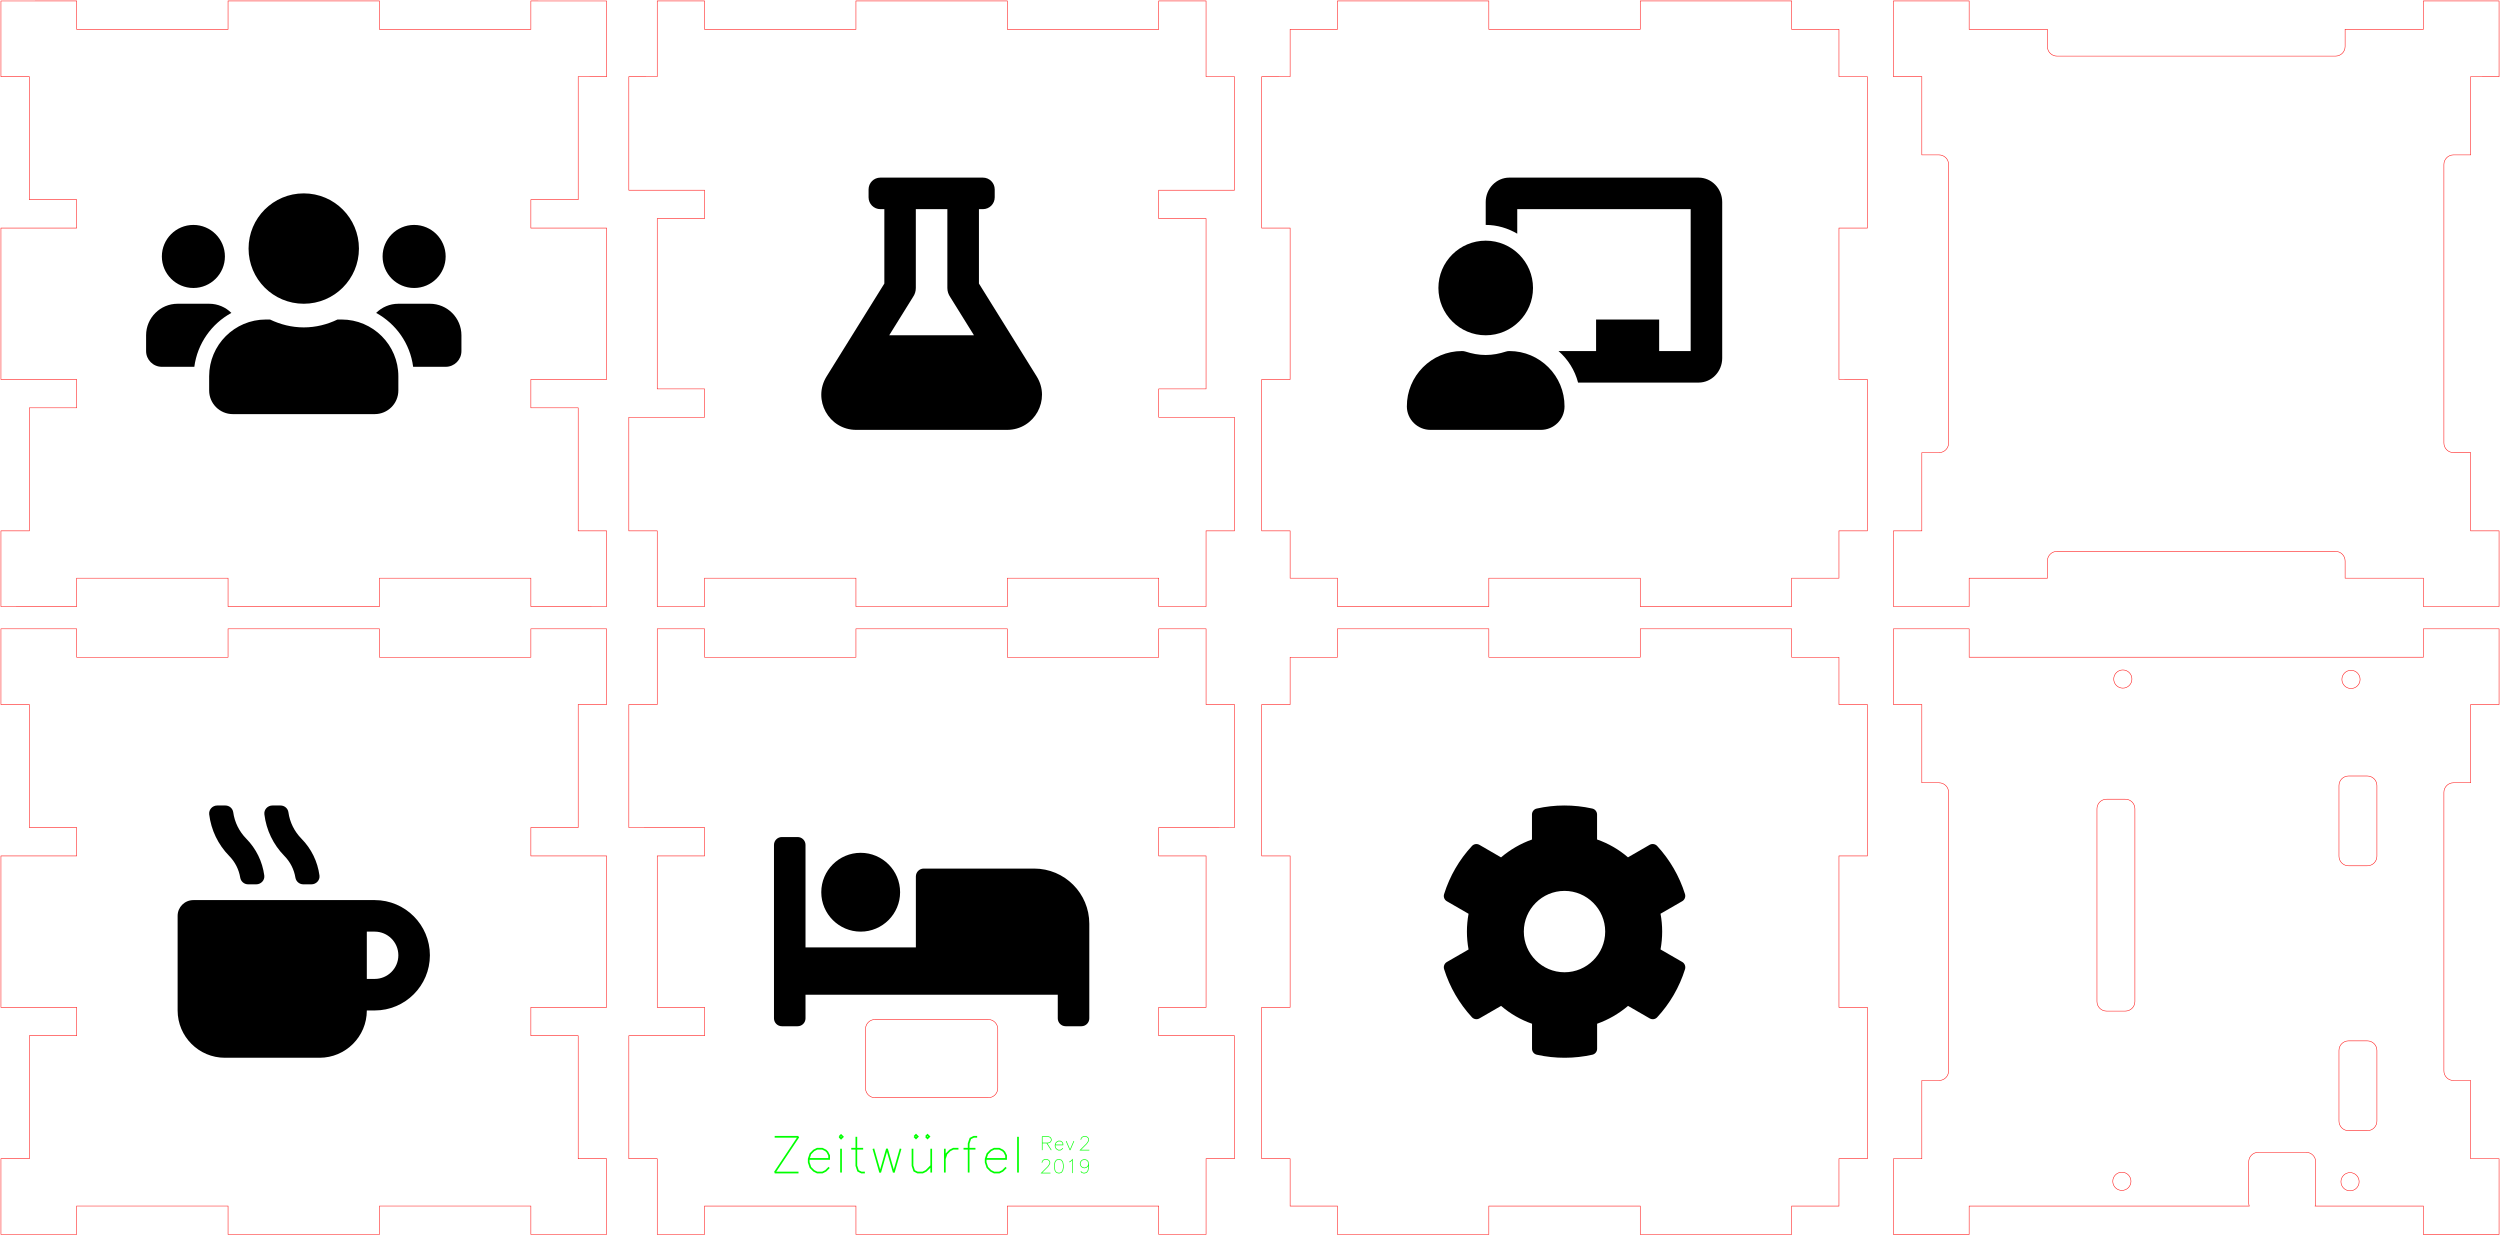
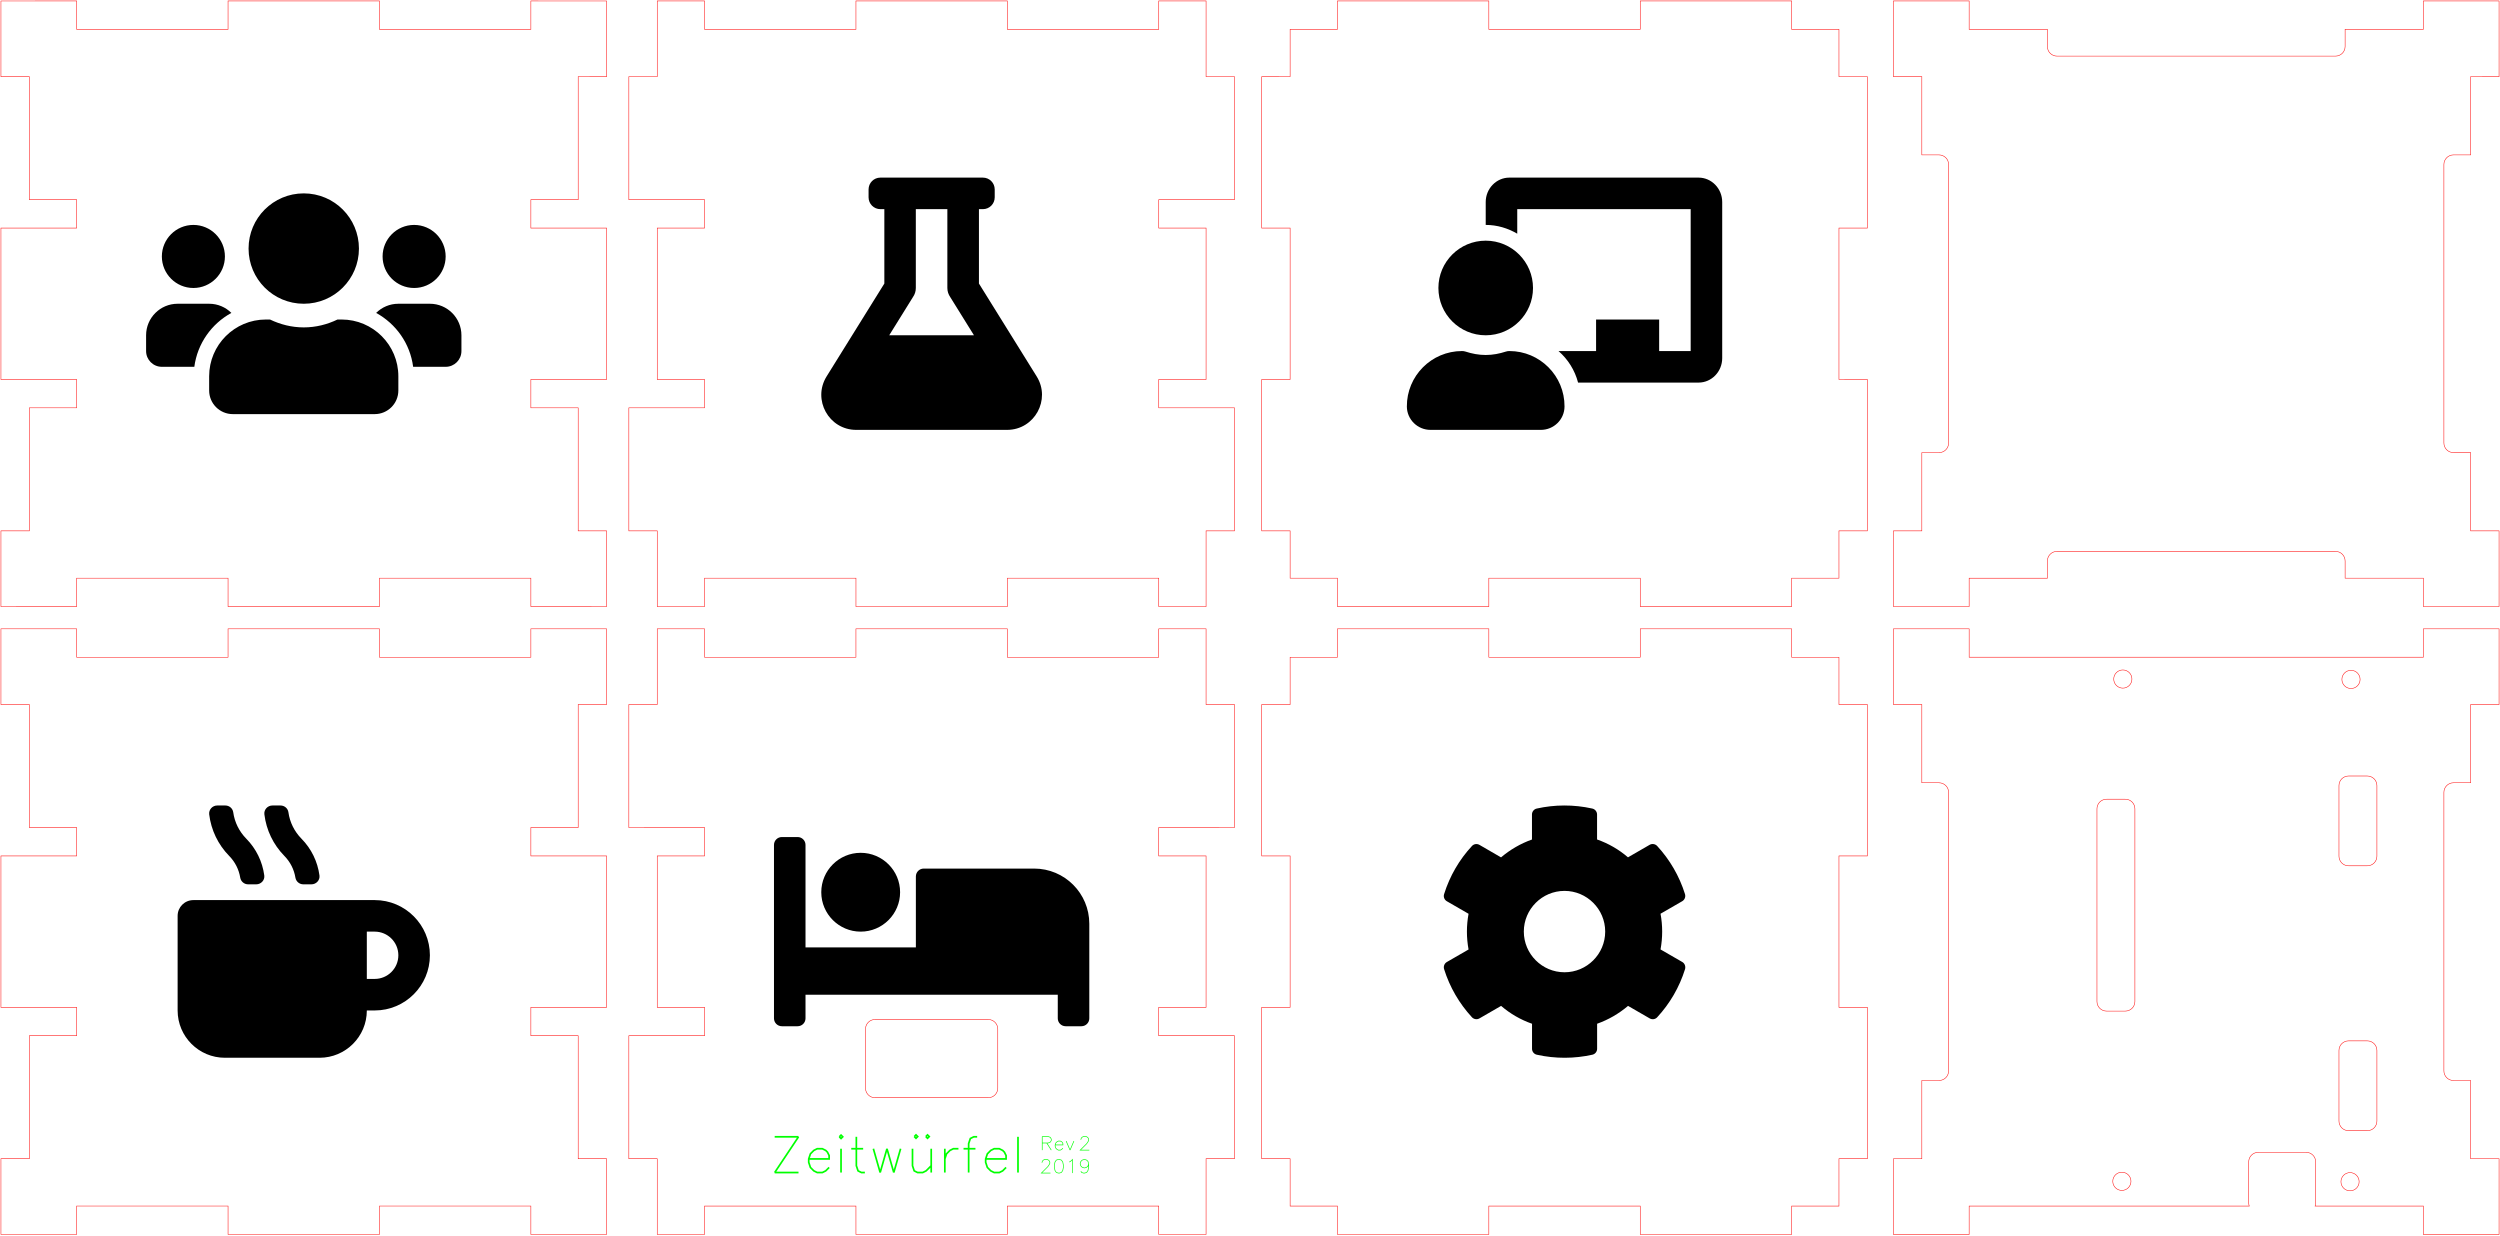
<svg xmlns="http://www.w3.org/2000/svg" width="264.196mm" height="130.554mm" viewBox="0 0 264.196 130.554" version="1.1" preserveAspectRatio="xMidYMid meet" id="svg9">
  <defs id="defs13" />
  <path style="font-size:12px;vector-effect:non-scaling-stroke;fill:none;fill-rule:evenodd;stroke:#ff0000;stroke-width:0.2;stroke-linecap:round;stroke-miterlimit:4;stroke-dasharray:none" d="m 0.1,66.455 v 8 l 3,-2.65e-4 V 87.454 H 8.1 v 3 l -8,2.65e-4 v 16 l 3,-2.6e-4 H 8.1 v 3 H 3.1 v 12.999 l -3,2.6e-4 v 8 l 8,-2.6e-4 v -3 h 16 5.29e-4 v 3 h 16 v -3 h 5.3e-4 16 5.3e-4 v 3 l 8,2.6e-4 v -8 l -3,-2.6e-4 V 109.454 h -5 v -3 l 8,2.6e-4 V 90.454 l -8,-2.65e-4 v -3 h 5 V 74.454 l 3,2.64e-4 v -8 l -8,-2.65e-4 v 3 H 40.1 v -5.29e-4 h -5.29e-4 V 66.454 H 24.1 v 3 H 8.1 v -5.29e-4 -3 z" id="front_outsideCutPath" />
  <path style="font-size:12px;vector-effect:non-scaling-stroke;fill:none;fill-rule:evenodd;stroke:#ff0000;stroke-width:0.2;stroke-linecap:round;stroke-linejoin:miter;stroke-miterlimit:4;stroke-dasharray:none" d="m 69.455,66.454 v 8 l -3,1.19e-4 v 13 l 8,-1.19e-4 v 3 H 69.455 V 106.454 h 5 v 2.999 l -8,1.2e-4 v 13.001 l 3,-1.2e-4 v 8 h 5 v -3 h 16 v 3 h 16 v -3 h 16 v 3 h 5 v -8 l 3,1.2e-4 v -13.001 l -8,-1.2e-4 v -2.999 h 5 V 90.454 h -5 v -3 l 8,1.19e-4 V 74.454 l -3,-1.19e-4 v -8 h -5 v 3 H 106.454 V 66.454 H 90.454 v 3 H 74.454 v -3 z m 23.028,41.282 h 11.944 c 0.564,0 1.017,0.454 1.017,1.018 v 6.234 c 0,0.564 -0.453,1.018 -1.017,1.018 H 92.482 c -0.564,0 -1.018,-0.454 -1.018,-1.018 v -6.234 c 0,-0.564 0.454,-1.018 1.018,-1.018 z" id="left_outsideCutPath" />
  <path style="font-size:12px;vector-effect:non-scaling-stroke;fill:none;fill-rule:evenodd;stroke:#ff0000;stroke-width:0.2;stroke-linecap:round;stroke-linejoin:miter;stroke-miterlimit:4;stroke-dasharray:none" d="m 141.338,66.454 v 3 h -5 v 5 l -3,2.65e-4 v 16 l 3,-2.65e-4 V 106.454 l -3,2.7e-4 v 16 l 3,-2.6e-4 v 5 h 5 v 2.999 h 16 v -2.999 h 16 v 2.999 h 16 v -2.999 h 5 v -5 l 3,2.6e-4 v -16 l -3,-2.7e-4 V 90.454 l 3,2.65e-4 V 74.454 l -3,-2.65e-4 v -5 h -5 v -3 h -16 v 3 H 157.338 v -3 z" id="top_outsideCutPath" />
  <path id="path825" d="m 90.956,98.454 c 2.297,0 4.165,-1.869 4.165,-4.165 0,-2.297 -1.869,-4.165 -4.165,-4.165 -2.297,0 -4.165,1.869 -4.165,4.165 0,2.297 1.869,4.165 4.165,4.165 z M 109.284,91.789 H 97.621 c -0.46,0 -0.833,0.373 -0.833,0.833 v 7.498 H 85.125 V 89.29 c 0,-0.46 -0.373,-0.833 -0.833,-0.833 h -1.666 c -0.46,0 -0.833,0.373 -0.833,0.833 v 18.328 c 0,0.46 0.373,0.833 0.833,0.833 h 1.666 c 0.46,0 0.833,-0.373 0.833,-0.833 v -2.499 h 26.659 v 2.499 c 0,0.46 0.373,0.833 0.833,0.833 h 1.666 c 0.46,0 0.833,-0.373 0.833,-0.833 v -9.997 c 0,-3.221 -2.611,-5.832 -5.832,-5.832 z" style="fill:#000000" />
  <path id="path869" d="m 25.388,92.752 c 0.068,0.401 0.417,0.703 0.833,0.703 h 0.859 c 0.51,0 0.916,-0.443 0.849,-0.937 -0.198,-1.468 -0.854,-2.822 -1.906,-3.89 -0.75,-0.765 -1.229,-1.734 -1.375,-2.786 -0.057,-0.411 -0.411,-0.719 -0.838,-0.719 h -0.854 c -0.51,0 -0.906,0.443 -0.849,0.937 0.203,1.661 0.937,3.192 2.114,4.395 0.625,0.635 1.026,1.432 1.166,2.296 z m 5.832,0 c 0.068,0.401 0.417,0.703 0.833,0.703 h 0.859 c 0.51,0 0.916,-0.443 0.849,-0.937 -0.198,-1.468 -0.854,-2.822 -1.906,-3.89 -0.75,-0.765 -1.229,-1.734 -1.375,-2.786 -0.057,-0.411 -0.411,-0.719 -0.838,-0.719 h -0.854 c -0.51,0 -0.911,0.443 -0.849,0.937 0.203,1.661 0.937,3.192 2.114,4.395 0.625,0.635 1.026,1.432 1.166,2.296 z m 8.378,2.369 H 20.437 c -0.922,0 -1.666,0.745 -1.666,1.666 v 9.997 c 0,2.76 2.239,4.999 4.999,4.999 h 9.997 c 2.76,0 4.999,-2.239 4.999,-4.999 h 0.833 c 3.218,0 5.832,-2.614 5.832,-5.832 0,-3.218 -2.614,-5.832 -5.832,-5.832 z m 0,8.331 h -0.833 v -4.999 h 0.833 c 1.38,0 2.499,1.119 2.499,2.499 0,1.38 -1.119,2.499 -2.499,2.499 z" style="fill:#000000" />
  <path id="path902" d="m 20.437,30.434 c 1.838,0 3.332,-1.494 3.332,-3.332 0,-1.838 -1.494,-3.332 -3.332,-3.332 -1.838,0 -3.332,1.494 -3.332,3.332 0,1.838 1.494,3.332 3.332,3.332 z m 23.327,0 c 1.838,0 3.332,-1.494 3.332,-3.332 0,-1.838 -1.494,-3.332 -3.332,-3.332 -1.838,0 -3.332,1.494 -3.332,3.332 0,1.838 1.494,3.332 3.332,3.332 z m 1.666,1.666 h -3.332 c -0.916,0 -1.744,0.37 -2.348,0.968 2.098,1.151 3.588,3.228 3.91,5.696 h 3.437 c 0.922,0 1.666,-0.745 1.666,-1.666 v -1.666 c 0,-1.838 -1.494,-3.332 -3.332,-3.332 z m -13.33,0 c 3.223,0 5.832,-2.609 5.832,-5.832 0,-3.223 -2.609,-5.832 -5.832,-5.832 -3.223,0 -5.832,2.609 -5.832,5.832 0,3.223 2.609,5.832 5.832,5.832 z m 3.999,1.666 h -0.432 c -1.083,0.521 -2.286,0.833 -3.567,0.833 -1.281,0 -2.478,-0.312 -3.567,-0.833 h -0.432 c -3.312,0 -5.998,2.687 -5.998,5.998 v 1.5 c 0,1.38 1.119,2.499 2.499,2.499 h 14.996 c 1.38,0 2.499,-1.119 2.499,-2.499 v -1.5 c 0,-3.312 -2.687,-5.998 -5.998,-5.998 z m -11.648,-0.698 c -0.604,-0.599 -1.432,-0.968 -2.348,-0.968 h -3.332 c -1.838,0 -3.332,1.494 -3.332,3.332 v 1.666 c 0,0.922 0.745,1.666 1.666,1.666 h 3.431 c 0.328,-2.468 1.817,-4.546 3.916,-5.696 z" style="fill:#000000" />
  <path style="font-size:12px;vector-effect:non-scaling-stroke;fill:none;fill-rule:evenodd;stroke:#ff0000;stroke-width:0.2;stroke-linecap:round;stroke-miterlimit:4;stroke-dasharray:none" d="m 200.096,66.454 v 8 l 3,-4.9e-5 v 8.269 h 1.812 c 0.564,0 1.018,0.454 1.018,1.018 v 29.427 c 0,0.564 -0.454,1.018 -1.018,1.018 h -1.812 v 8.269 l -3,5e-5 v 8 l 8,-5e-5 v -3 h 29.602 c -0.037,-0.105 -0.06,-0.216 -0.06,-0.334 v -4.329 c 0,-0.564 0.454,-1.017 1.018,-1.017 h 5.044 c 0.564,0 1.018,0.453 1.018,1.017 v 4.329 c 0,0.118 -0.024,0.229 -0.061,0.334 h 11.44 v 3 l 8,5e-5 v -8 l -3,-5e-5 v -8.269 h -1.812 c -0.564,0 -1.018,-0.454 -1.018,-1.018 V 83.74 c 0,-0.564 0.454,-1.018 1.018,-1.018 h 1.812 v -8.269 l 3,4.9e-5 v -8 l -8,-4.9e-5 v 3 h -48 v -3 z m 24.241,4.345 c 0.531,0 0.961,0.43 0.961,0.961 0,0.531 -0.43,0.961 -0.961,0.961 -0.531,0 -0.961,-0.43 -0.961,-0.961 0,-0.531 0.43,-0.961 0.961,-0.961 z m 24.113,0.04 c 0.531,0 0.961,0.43 0.961,0.961 0,0.531 -0.43,0.961 -0.961,0.961 -0.531,0 -0.961,-0.43 -0.961,-0.961 0,-0.531 0.43,-0.961 0.961,-0.961 z m -0.254,11.168 h 1.974 c 0.564,0 1.018,0.453 1.018,1.017 v 7.455 c 0,0.564 -0.454,1.018 -1.018,1.018 h -1.974 c -0.564,0 -1.018,-0.454 -1.018,-1.018 v -7.455 c 0,-0.564 0.454,-1.017 1.018,-1.017 z m -25.575,2.452 h 1.974 c 0.564,0 1.018,0.454 1.018,1.018 v 20.356 c 0,0.564 -0.454,1.018 -1.018,1.018 h -1.974 c -0.564,0 -1.018,-0.454 -1.018,-1.018 V 85.477 c 0,-0.564 0.454,-1.018 1.018,-1.018 z M 248.196,109.997 h 1.974 c 0.564,0 1.018,0.454 1.018,1.018 v 7.455 c 0,0.564 -0.454,1.018 -1.018,1.018 h -1.974 c -0.564,0 -1.018,-0.454 -1.018,-1.018 v -7.455 c 0,-0.564 0.454,-1.018 1.018,-1.018 z m -23.96,13.882 c 0.531,0 0.961,0.43 0.961,0.961 0,0.531 -0.43,0.961 -0.961,0.961 -0.531,0 -0.961,-0.43 -0.961,-0.961 0,-0.531 0.43,-0.961 0.961,-0.961 z m 24.113,0.041 c 0.531,0 0.961,0.43 0.961,0.961 0,0.531 -0.43,0.961 -0.961,0.961 -0.531,0 -0.961,-0.43 -0.961,-0.961 0,-0.531 0.43,-0.961 0.961,-0.961 z" id="front_outsideCutPath-5" />
-   <path style="font-size:12px;vector-effect:non-scaling-stroke;fill:none;fill-rule:evenodd;stroke:#ff0000;stroke-width:0.2;stroke-linecap:round;stroke-miterlimit:4;stroke-dasharray:none" id="left_outsideCutPath-6" d="M 69.454,0.1 V 8.1 l -3,3.472e-4 V 20.1 l 8,-3.47e-4 v 3 h -5 v 18 h 5 v 3 l -8,3.47e-4 v 12 l 3,-3.47e-4 v 8 h 5 v -3 h 16 v 3 h 16 v -3 h 16 v 3 h 5 v -8 l 3,3.47e-4 v -12 l -8,-3.47e-4 v -3 h 5 v -18 h -5 v -3 l 8,3.47e-4 V 8.1 l -3,-3.472e-4 V 0.1 h -5 V 3.1 h -16 V 0.1 H 90.454 V 3.1 h -16 V 0.1 Z" />
  <path style="font-size:12px;vector-effect:non-scaling-stroke;fill:none;fill-rule:evenodd;stroke:#ff0000;stroke-width:0.2;stroke-linecap:round;stroke-miterlimit:4;stroke-dasharray:none" d="M 141.338,0.1 V 3.1 h -5 v 5 l -3,2.911e-4 v 16 l 3,-2.91e-4 v 16 l -3,2.64e-4 V 56.1 l 3,-2.65e-4 v 5 h 5 v 2.999 h 16 v -2.999 h 16 v 2.999 h 16 v -2.999 h 5 v -5 l 3,2.65e-4 V 40.1 l -3,-2.64e-4 V 24.1 l 3,2.91e-4 V 8.1 l -3,-2.91e-4 V 3.1 h -5 V 0.1 H 173.338 V 3.1 H 157.338 V 0.1 Z" id="top_outsideCutPath-2" />
  <path style="font-size:12px;vector-effect:non-scaling-stroke;fill:none;fill-rule:evenodd;stroke:#ff0000;stroke-width:0.2;stroke-linecap:round;stroke-miterlimit:4;stroke-dasharray:none" d="M 200.096,0.1 V 8.101 l 3,-2.932e-4 v 8.269 h 1.812 c 0.564,0 1.018,0.454 1.018,1.018 v 29.427 c 0,0.564 -0.454,1.018 -1.018,1.018 h -1.812 v 8.269 l -3,2.93e-4 v 8 l 8,-2.93e-4 v -3 h 8.269 V 59.288 c 0,-0.564 0.454,-1.018 1.018,-1.018 h 29.427 c 0.564,0 1.018,0.454 1.018,1.018 v 1.812 h 8.269 v 3 l 8,2.93e-4 v -8 l -3,-2.93e-4 v -8.269 h -1.812 c -0.564,0 -1.018,-0.454 -1.018,-1.018 V 17.387 c 0,-0.564 0.454,-1.018 1.018,-1.018 h 1.812 V 8.1 l 3,2.932e-4 V 0.1 l -8,-2.932e-4 V 3.1 h -8.269 v 1.812 c 0,0.564 -0.454,1.018 -1.018,1.018 h -29.427 c -0.564,0 -1.018,-0.454 -1.018,-1.018 V 3.1 h -8.269 V 0.1 Z" id="front_outsideCutPath-5-2" />
  <path style="fill:#000000;stroke-width:0.054;fill-rule:evenodd;stroke:none;fill-opacity:1" d="m 177.772,101.657 -2.29,-1.322 c 0.231,-1.247 0.231,-2.526 0,-3.773 l 2.29,-1.322 c 0.263,-0.15 0.382,-0.462 0.296,-0.752 -0.597,-1.913 -1.612,-3.644 -2.94,-5.085 -0.204,-0.22 -0.537,-0.274 -0.795,-0.124 l -2.29,1.322 c -0.962,-0.828 -2.069,-1.467 -3.268,-1.887 v -2.639 c 0,-0.301 -0.21,-0.564 -0.505,-0.629 -1.973,-0.441 -3.993,-0.419 -5.869,0 -0.296,0.065 -0.505,0.328 -0.505,0.629 v 2.644 c -1.193,0.425 -2.3,1.064 -3.268,1.887 l -2.284,-1.322 c -0.263,-0.15 -0.591,-0.102 -0.795,0.124 -1.328,1.435 -2.343,3.166 -2.94,5.085 -0.091,0.29 0.032,0.602 0.296,0.752 l 2.29,1.322 c -0.231,1.247 -0.231,2.526 0,3.773 l -2.29,1.322 c -0.263,0.15 -0.382,0.462 -0.296,0.752 0.597,1.913 1.612,3.644 2.94,5.085 0.204,0.22 0.537,0.274 0.795,0.124 l 2.29,-1.322 c 0.962,0.828 2.069,1.467 3.268,1.887 v 2.644 c 0,0.301 0.21,0.564 0.505,0.629 1.973,0.441 3.993,0.419 5.869,0 0.296,-0.065 0.505,-0.328 0.505,-0.629 v -2.644 c 1.193,-0.425 2.3,-1.064 3.268,-1.887 l 2.29,1.322 c 0.263,0.15 0.591,0.102 0.795,-0.124 1.328,-1.435 2.343,-3.166 2.94,-5.085 0.081,-0.296 -0.038,-0.607 -0.301,-0.758 z m -12.437,1.091 c -2.37,0 -4.3,-1.93 -4.3,-4.3 0,-2.37 1.93,-4.3 4.3,-4.3 2.37,0 4.3,1.93 4.3,4.3 0,2.37 -1.93,4.3 -4.3,4.3 z" id="path953" />
  <path style="font-size:12px;vector-effect:non-scaling-stroke;fill:none;fill-rule:evenodd;stroke:#ff0000;stroke-width:0.2;stroke-linecap:round;stroke-miterlimit:4;stroke-dasharray:none" d="M 0.1,0.101 V 8.101 l 3,-4.972e-4 V 21.1 h 5 v 3 h -5 l -3,4.97e-4 v 16 l 3,-4.97e-4 h 5 v 3 h -5 v 13 l -3,4.97e-4 v 7.999 l 8,-4.97e-4 v -2.999 h 16 5.29e-4 v 2.999 h 16 v -2.999 h 5.29e-4 16 5.29e-4 v 2.999 l 8,4.97e-4 v -7.999 l -3,-4.97e-4 v -13 h -5 v -3 h 5 l 3,4.97e-4 V 24.101 l -3,-4.97e-4 h -5 v -3 h 5 V 8.1 l 3,4.972e-4 V 0.101 l -8,-4.972e-4 V 3.1 H 40.1 v -5.29e-4 h -5.3e-4 V 0.1 H 24.1 V 3.1 H 8.1 v -5.29e-4 -3 z" id="front_outsideCutPath-3" />
  <path d="" style="fill:none;stroke:#000000;stroke-width:0.166" id="path1695" />
  <path d="" style="fill:none;stroke:#000000;stroke-width:0.166" id="path1703" />
  <path d="" style="fill:none;stroke:#000000;stroke-width:0.166" id="path1707" />
  <g id="g1900" transform="matrix(0.6409245,0,0,0.6409245,33.38681,41.20858)" style="stroke:#00ff00;stroke-opacity:1">
    <g transform="matrix(1.308083,0,0,1.308083,-17.84395,-87.17655)" id="g1827" style="stroke:#00ff00;stroke-opacity:1">
      <path d="m 105.19,160.751 v 1.713 m 0,-1.713 h 0.734 l 0.245,0.082 0.082,0.082 0.082,0.163 v 0.163 l -0.082,0.163 -0.082,0.082 -0.245,0.082 h -0.734 m 0.571,0 0.571,0.897" style="fill:none;stroke:#00ff00;stroke-width:0.082;stroke-opacity:1" id="path1697" />
      <path d="m 106.821,161.811 h 0.979 v -0.163 l -0.082,-0.163 -0.082,-0.082 -0.163,-0.082 h -0.245 l -0.163,0.082 -0.163,0.163 -0.082,0.245 v 0.163 l 0.082,0.245 0.163,0.163 0.163,0.082 h 0.245 l 0.163,-0.082 0.163,-0.163" style="fill:none;stroke:#00ff00;stroke-width:0.082;stroke-opacity:1" id="path1699" />
      <path d="m 108.208,161.322 0.489,1.142 m 0.489,-1.142 -0.489,1.142" style="fill:none;stroke:#00ff00;stroke-width:0.082;stroke-opacity:1" id="path1701" />
      <path d="m 110.066,161.159 v -0.082 l 0.082,-0.163 0.082,-0.082 0.163,-0.082 h 0.326 l 0.163,0.082 0.082,0.082 0.082,0.163 v 0.163 l -0.082,0.163 -0.163,0.245 -0.816,0.816 h 1.142" style="fill:none;stroke:#00ff00;stroke-width:0.082;stroke-opacity:1" id="path1705" />
    </g>
    <g transform="matrix(0.6427774,0,0,0.6427774,46.2919,23.07163)" id="g1773" style="stroke:#00ff00;stroke-opacity:1">
      <path d="m 114.244,162.337 v -0.166 l 0.166,-0.332 0.166,-0.166 0.332,-0.166 h 0.664 l 0.332,0.166 0.166,0.166 0.166,0.332 v 0.332 l -0.166,0.332 -0.332,0.498 -1.66,1.66 h 2.324" style="fill:none;stroke:#00ff00;stroke-width:0.166;stroke-opacity:1" id="path1709" />
      <path d="m 118.394,161.507 -0.498,0.166 -0.332,0.498 -0.166,0.83 v 0.498 l 0.166,0.83 0.332,0.498 0.498,0.166 h 0.332 l 0.498,-0.166 0.332,-0.498 0.166,-0.83 v -0.498 l -0.166,-0.83 -0.332,-0.498 -0.498,-0.166 h -0.332" style="fill:none;stroke:#00ff00;stroke-width:0.166;stroke-opacity:1" id="path1711" />
      <path d="m 121.216,162.171 0.332,-0.166 0.498,-0.498 v 3.486" style="fill:none;stroke:#00ff00;stroke-width:0.166;stroke-opacity:1" id="path1713" />
      <path d="m 126.195,162.669 -0.166,0.498 -0.332,0.332 -0.498,0.166 h -0.166 l -0.498,-0.166 -0.332,-0.332 -0.166,-0.498 v -0.166 l 0.166,-0.498 0.332,-0.332 0.498,-0.166 h 0.166 l 0.498,0.166 0.332,0.332 0.166,0.664 v 0.83 l -0.166,0.83 -0.332,0.498 -0.498,0.166 h -0.332 l -0.498,-0.166 -0.166,-0.332" style="fill:none;stroke:#00ff00;stroke-width:0.166;stroke-opacity:1" id="path1715" />
    </g>
    <g transform="matrix(1.690139,0,0,1.690139,-40.57915,-149.8222)" id="g1817" style="stroke:#00ff00;stroke-opacity:1">
      <path d="m 71.088,161.507 -2.324,3.486 m 0,-3.486 h 2.324 m -2.324,3.486 h 2.324" style="fill:none;stroke:#00ff00;stroke-width:0.166;stroke-opacity:1" id="path1675" />
      <path d="m 72.084,163.665 h 1.992 v -0.332 l -0.166,-0.332 -0.166,-0.166 -0.332,-0.166 h -0.498 l -0.332,0.166 -0.332,0.332 -0.166,0.498 v 0.332 l 0.166,0.498 0.332,0.332 0.332,0.166 h 0.498 l 0.332,-0.166 0.332,-0.332" style="fill:none;stroke:#00ff00;stroke-width:0.166;stroke-opacity:1" id="path1677" />
      <path d="m 75.071,161.507 0.166,0.166 0.166,-0.166 -0.166,-0.166 -0.166,0.166 m 0.166,1.162 v 2.324" style="fill:none;stroke:#00ff00;stroke-width:0.166;stroke-opacity:1" id="path1679" />
      <path d="m 76.731,161.507 v 2.822 l 0.166,0.498 0.332,0.166 h 0.332 m -1.328,-2.324 h 1.162" style="fill:none;stroke:#00ff00;stroke-width:0.166;stroke-opacity:1" id="path1681" />
      <path d="m 78.391,162.669 0.664,2.324 m 0.664,-2.324 -0.664,2.324 m 0.664,-2.324 0.664,2.324 m 0.664,-2.324 -0.664,2.324" style="fill:none;stroke:#00ff00;stroke-width:0.166;stroke-opacity:1" id="path1683" />
      <path d="m 82.209,162.669 v 1.66 l 0.166,0.498 0.332,0.166 h 0.498 l 0.332,-0.166 0.498,-0.498 m 0,-1.66 v 2.324" style="fill:none;stroke:#00ff00;stroke-width:0.166;stroke-opacity:1" id="path1685" />
      <path d="m 85.363,162.669 v 2.324 m 0,-1.328 0.166,-0.498 0.332,-0.332 0.332,-0.166 h 0.498" style="fill:none;stroke:#00ff00;stroke-width:0.166;stroke-opacity:1" id="path1687" />
      <path d="m 88.516,161.507 h -0.332 l -0.332,0.166 -0.166,0.498 v 2.822 m -0.498,-2.324 h 1.162" style="fill:none;stroke:#00ff00;stroke-width:0.166;stroke-opacity:1" id="path1689" />
      <path d="m 89.346,163.665 h 1.992 v -0.332 l -0.166,-0.332 -0.166,-0.166 -0.332,-0.166 h -0.498 l -0.332,0.166 -0.332,0.332 -0.166,0.498 v 0.332 l 0.166,0.498 0.332,0.332 0.332,0.166 h 0.498 l 0.332,-0.166 0.332,-0.332" style="fill:none;stroke:#00ff00;stroke-width:0.166;stroke-opacity:1" id="path1691" />
      <path d="m 92.5,161.507 v 3.486" style="fill:none;stroke:#00ff00;stroke-width:0.166;stroke-opacity:1" id="path1693" />
      <path d="m 82.384,161.484 0.166,0.166 0.166,-0.166 -0.166,-0.166 -0.166,0.166" style="fill:none;stroke:#00ff00;stroke-width:0.166;stroke-opacity:1" id="path1679-5" />
      <path d="m 83.509,161.484 0.166,0.166 0.166,-0.166 -0.166,-0.166 -0.166,0.166" style="fill:none;stroke:#00ff00;stroke-width:0.166;stroke-opacity:1" id="path1679-5-6" />
    </g>
  </g>
  <path id="path880" d="m 159.506,37.098 c -0.124,0 -0.249,0.018 -0.368,0.057 -0.675,0.219 -1.385,0.36 -2.132,0.36 -0.747,0 -1.457,-0.141 -2.132,-0.36 -0.119,-0.039 -0.243,-0.057 -0.367,-0.057 -3.231,0 -5.849,2.628 -5.832,5.864 0.007,1.367 1.131,2.467 2.499,2.467 h 11.663 c 1.368,0 2.492,-1.1 2.499,-2.467 0.017,-3.236 -2.6,-5.864 -5.832,-5.864 z m -2.499,-1.666 c 2.761,0 4.999,-2.238 4.999,-4.999 0,-2.761 -2.238,-4.999 -4.999,-4.999 -2.761,0 -4.999,2.238 -4.999,4.999 0,2.761 2.238,4.999 4.999,4.999 z m 22.494,-16.662 h -19.994 c -1.378,0 -2.499,1.159 -2.499,2.582 v 2.417 c 1.219,0 2.348,0.353 3.332,0.927 v -2.593 h 18.328 v 14.996 h -3.332 v -3.332 h -6.665 v 3.332 h -3.97 c 0.995,0.869 1.725,2.017 2.067,3.332 h 12.733 c 1.378,0 2.499,-1.159 2.499,-2.582 V 21.352 c 0,-1.424 -1.121,-2.582 -2.499,-2.582 z" style="fill:#000000" />
  <path id="path891" d="m 109.555,39.78 -6.102,-9.815 v -7.862 h 0.417 c 0.693,0 1.25,-0.557 1.25,-1.25 v -0.833 c 0,-0.693 -0.557,-1.25 -1.25,-1.25 H 93.039 c -0.693,0 -1.25,0.557 -1.25,1.25 v 0.833 c 0,0.693 0.557,1.25 1.25,1.25 h 0.417 v 7.862 l -6.102,9.815 c -1.526,2.452 0.234,5.649 3.129,5.649 h 15.943 c 2.9,0 4.655,-3.202 3.129,-5.649 z m -15.584,-4.348 2.51,-4.041 c 0.193,-0.271 0.302,-0.604 0.302,-0.958 v -8.331 h 3.332 v 8.331 c 0,0.359 0.115,0.687 0.302,0.958 l 2.51,4.041 z" style="fill:#000000" />
+   <path style="font-size:12px;vector-effect:non-scaling-stroke;fill:none;fill-rule:evenodd;stroke:#ff0000;stroke-width:0.2;stroke-linecap:round;stroke-linejoin:miter;stroke-miterlimit:4;stroke-dasharray:none" d="M 69.456,0.1 V 8.1 l -3,1.19e-4 V 21.1 l 8,-1.19e-4 v 3 h -5 v 16 h 5 v 2.999 l -8,1.22e-4 v 13.001 l 3,-1.19e-4 v 8 h 5 v -3 h 16 v 3 h 16 v -3 h 16 v 3 h 5 v -8 l 3,1.19e-4 V 43.099 l -8,-1.22e-4 v -2.999 h 5 V 24.1 h -5 V 21.1 l 8,1.19e-4 V 8.1 l -3,-1.19e-4 V 0.1 h -5 V 3.1 H 106.455 V 0.1 H 90.455 V 3.1 H 74.455 V 0.1 Z" id="left_outsideCutPath-67" />
</svg>
